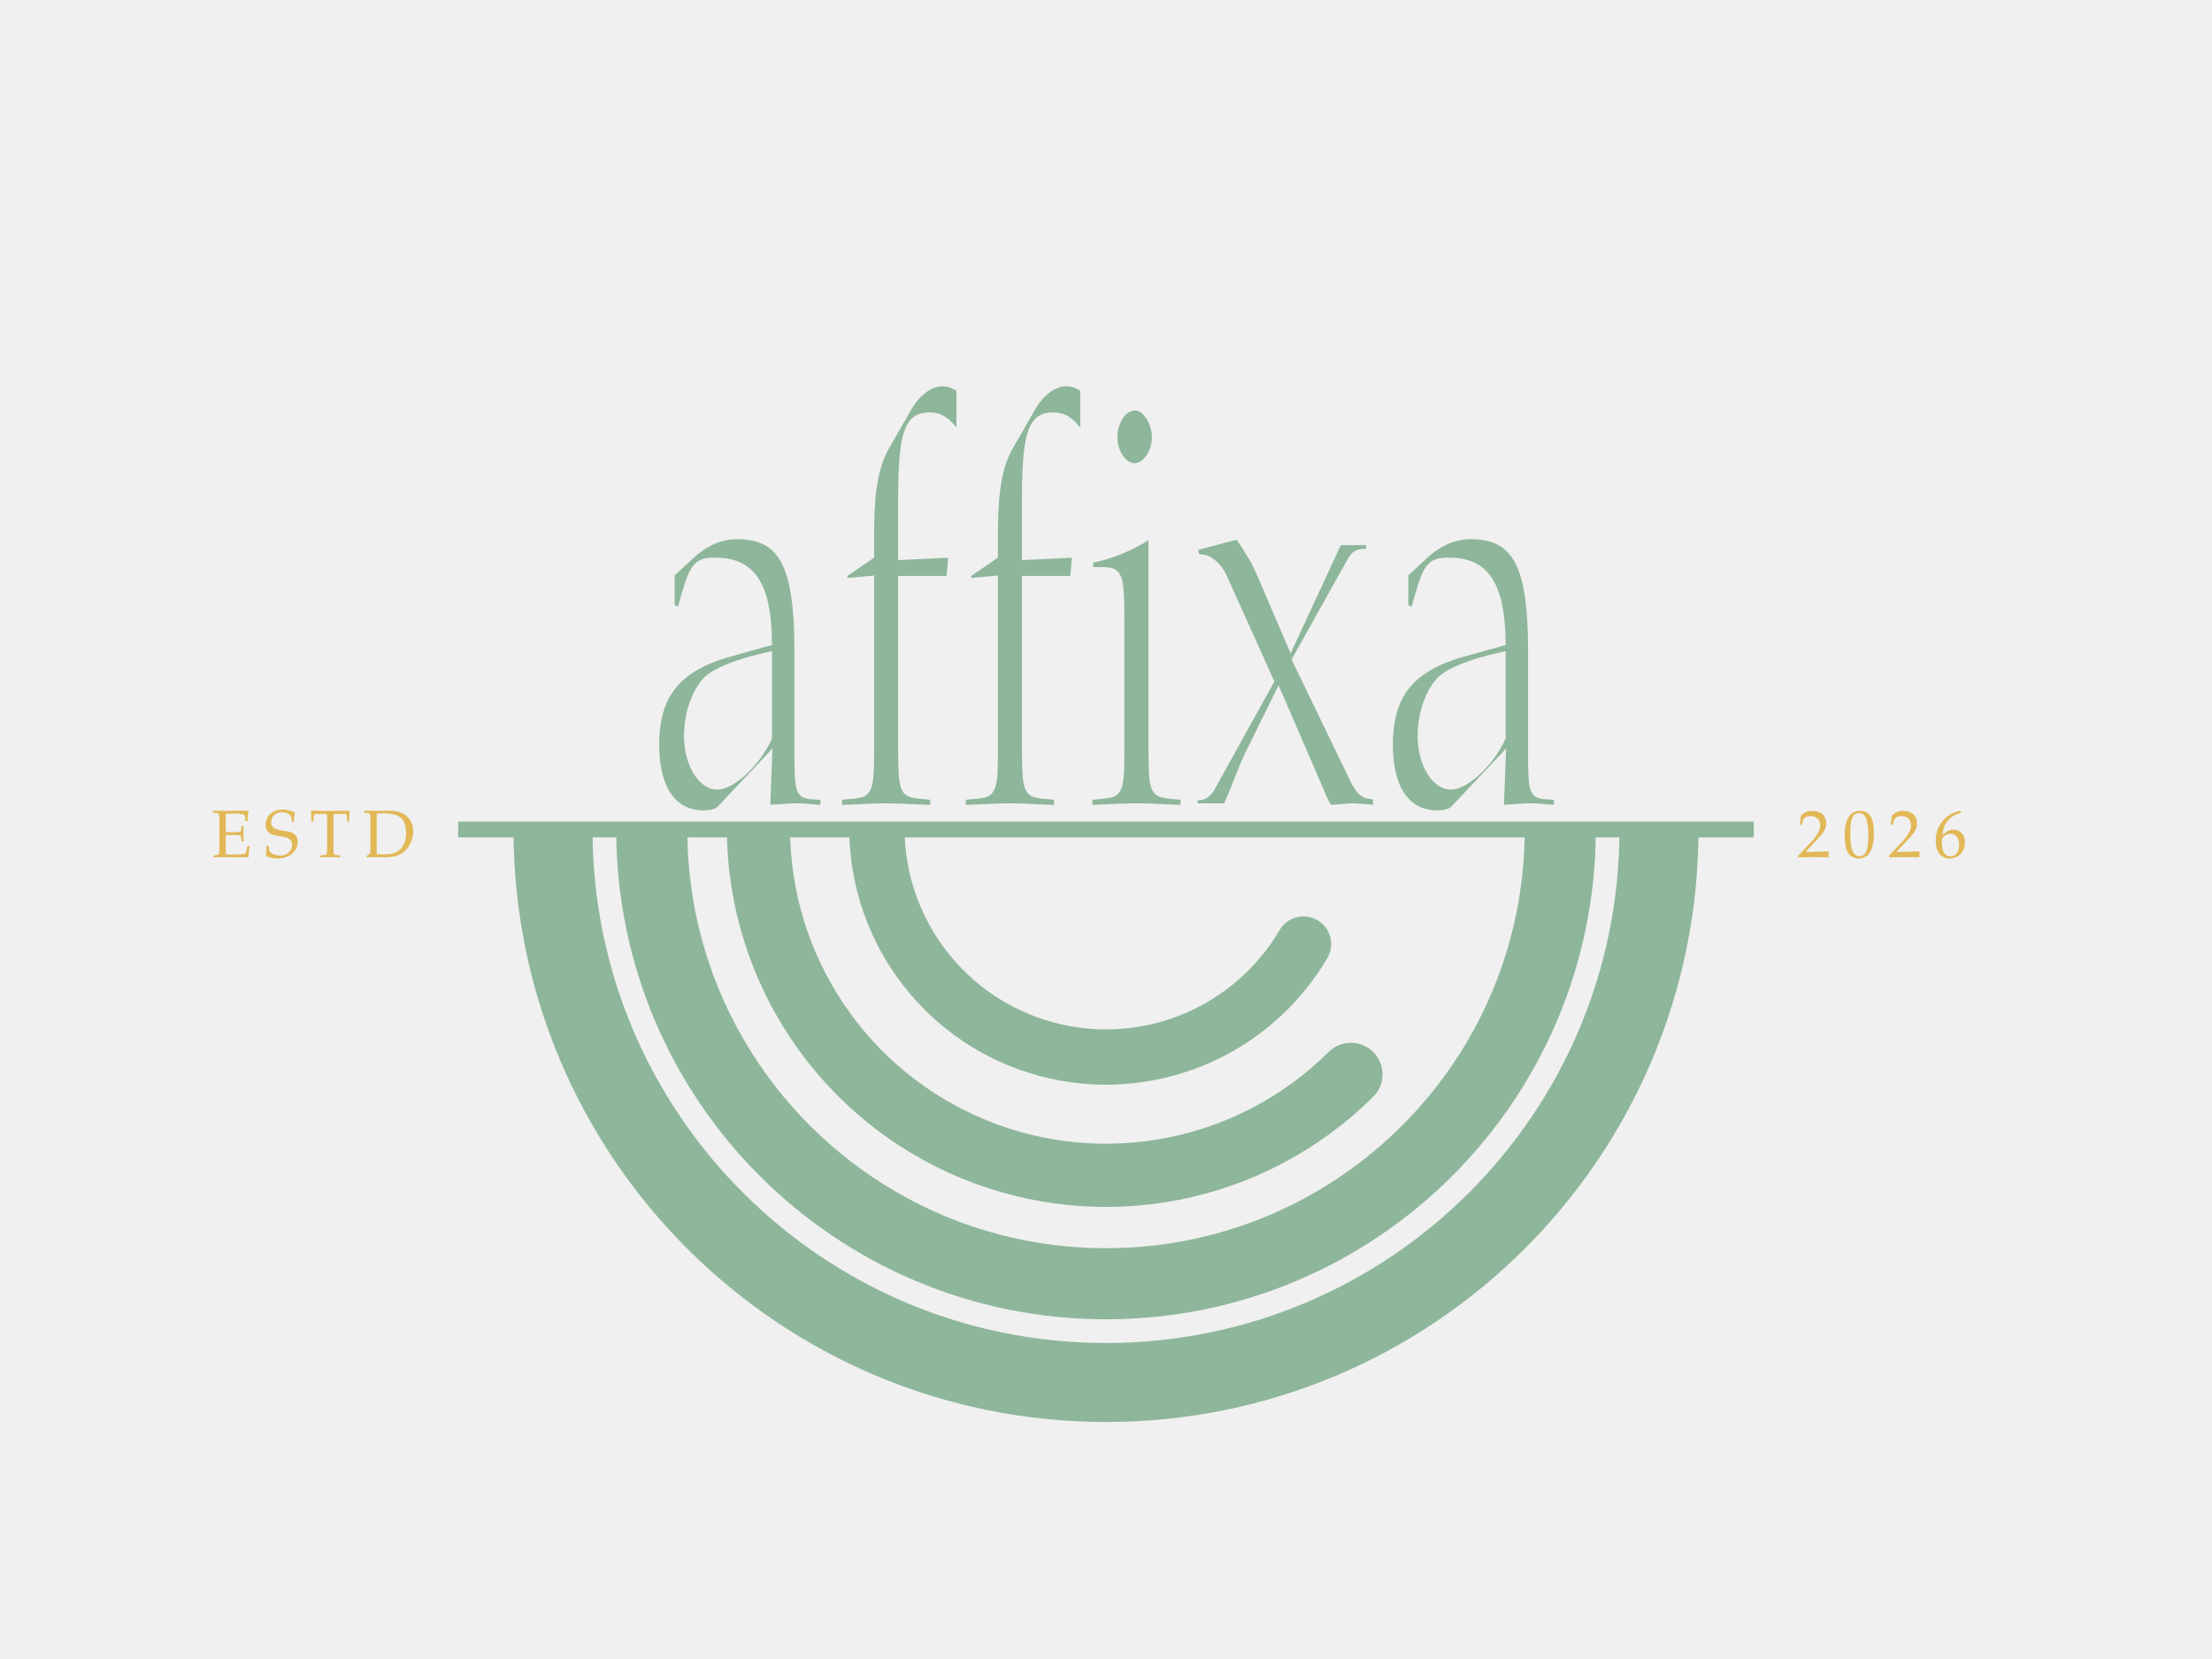
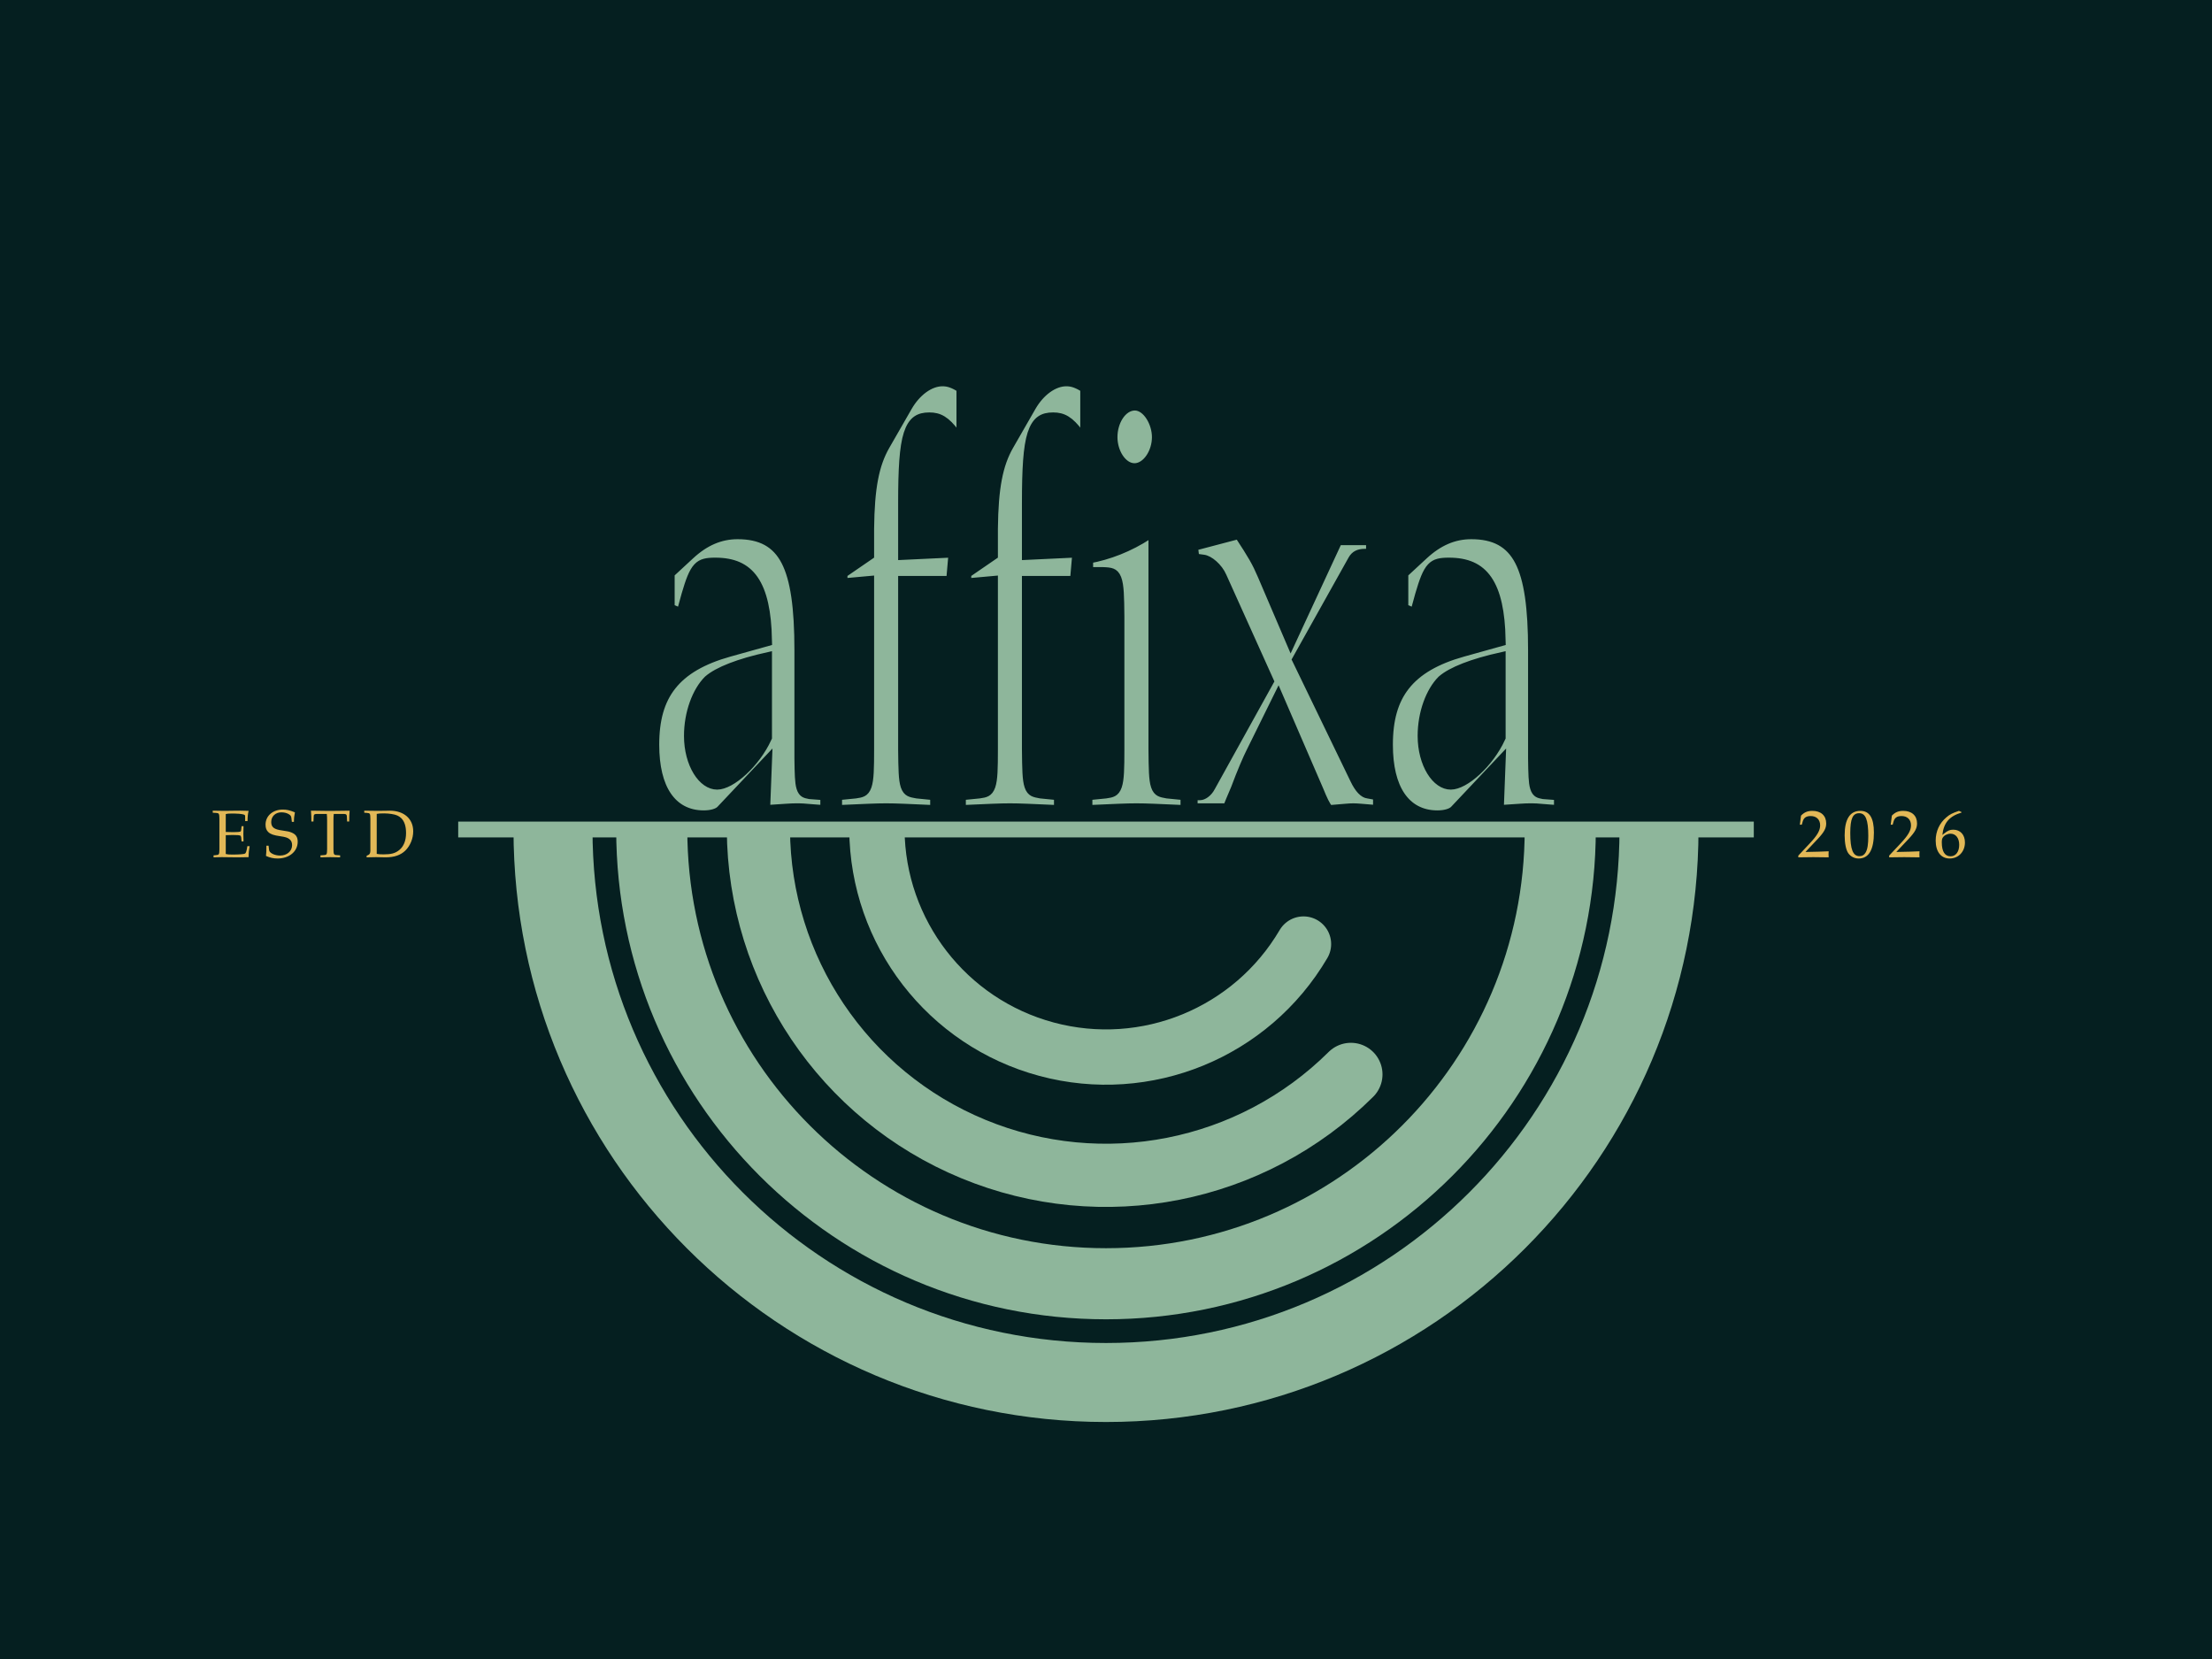
<svg xmlns="http://www.w3.org/2000/svg" viewBox="0 0 560 420" fill="none">
+   <rect width="560" height="420" fill="#051F20" />
  <defs>
    <clipPath id="bottomHalf">
      <path d="M 130 210 A 150 150 0 0 0 430 210 Z" />
    </clipPath>
    <mask id="inlineCut">
      <rect width="560" height="420" fill="white" />
      <g transform="translate(280,205) scale(0.85,1.3) translate(-280,-205)">
        <text x="280" y="205" text-anchor="middle" font-family="'Palatino Linotype','Book Antiqua',Palatino,Georgia,serif" font-size="115" letter-spacing="-2" fill="none" stroke="black" stroke-width="2.5">affixa</text>
      </g>
    </mask>
  </defs>
  <g mask="url(#inlineCut)">
    <g transform="translate(280,205) scale(0.85,1.3) translate(-280,-205)">
      <text x="280" y="205" text-anchor="middle" font-family="'Palatino Linotype','Book Antiqua',Palatino,Georgia,serif" font-size="115" letter-spacing="-2" fill="#8EB69B">affixa</text>
    </g>
  </g>
  <line x1="116" y1="210" x2="444" y2="210" stroke="#8EB69B" stroke-width="4" />
  <g clip-path="url(#bottomHalf)" stroke="#8EB69B" fill="none" stroke-linecap="round">
    <path d="M 140 210 A 140 140 0 0 0 420 210" stroke-width="20" />
    <path d="M 165 210 A 115 115 0 0 0 395 210" stroke-width="18" />
    <path d="M 192 210 A 88 88 0 0 0 342 272" stroke-width="16" />
    <path d="M 222 210 A 58 58 0 0 0 330 239" stroke-width="14" />
  </g>
  <path d="M 270 268 Q 280 258, 290 268 Q 280 278, 270 268 Z" fill="#8EB69B" />
  <circle cx="280" cy="268" r="3" fill="#8EB69B" />
  <text x="105" y="217" text-anchor="end" font-family="'Palatino Linotype','Book Antiqua',Palatino,Georgia,serif" font-size="17" letter-spacing="3" fill="#e2b857">ESTD</text>
  <text x="455" y="217" text-anchor="start" font-family="'Palatino Linotype','Book Antiqua',Palatino,Georgia,serif" font-size="17" letter-spacing="3" fill="#e2b857">2026</text>
</svg>
